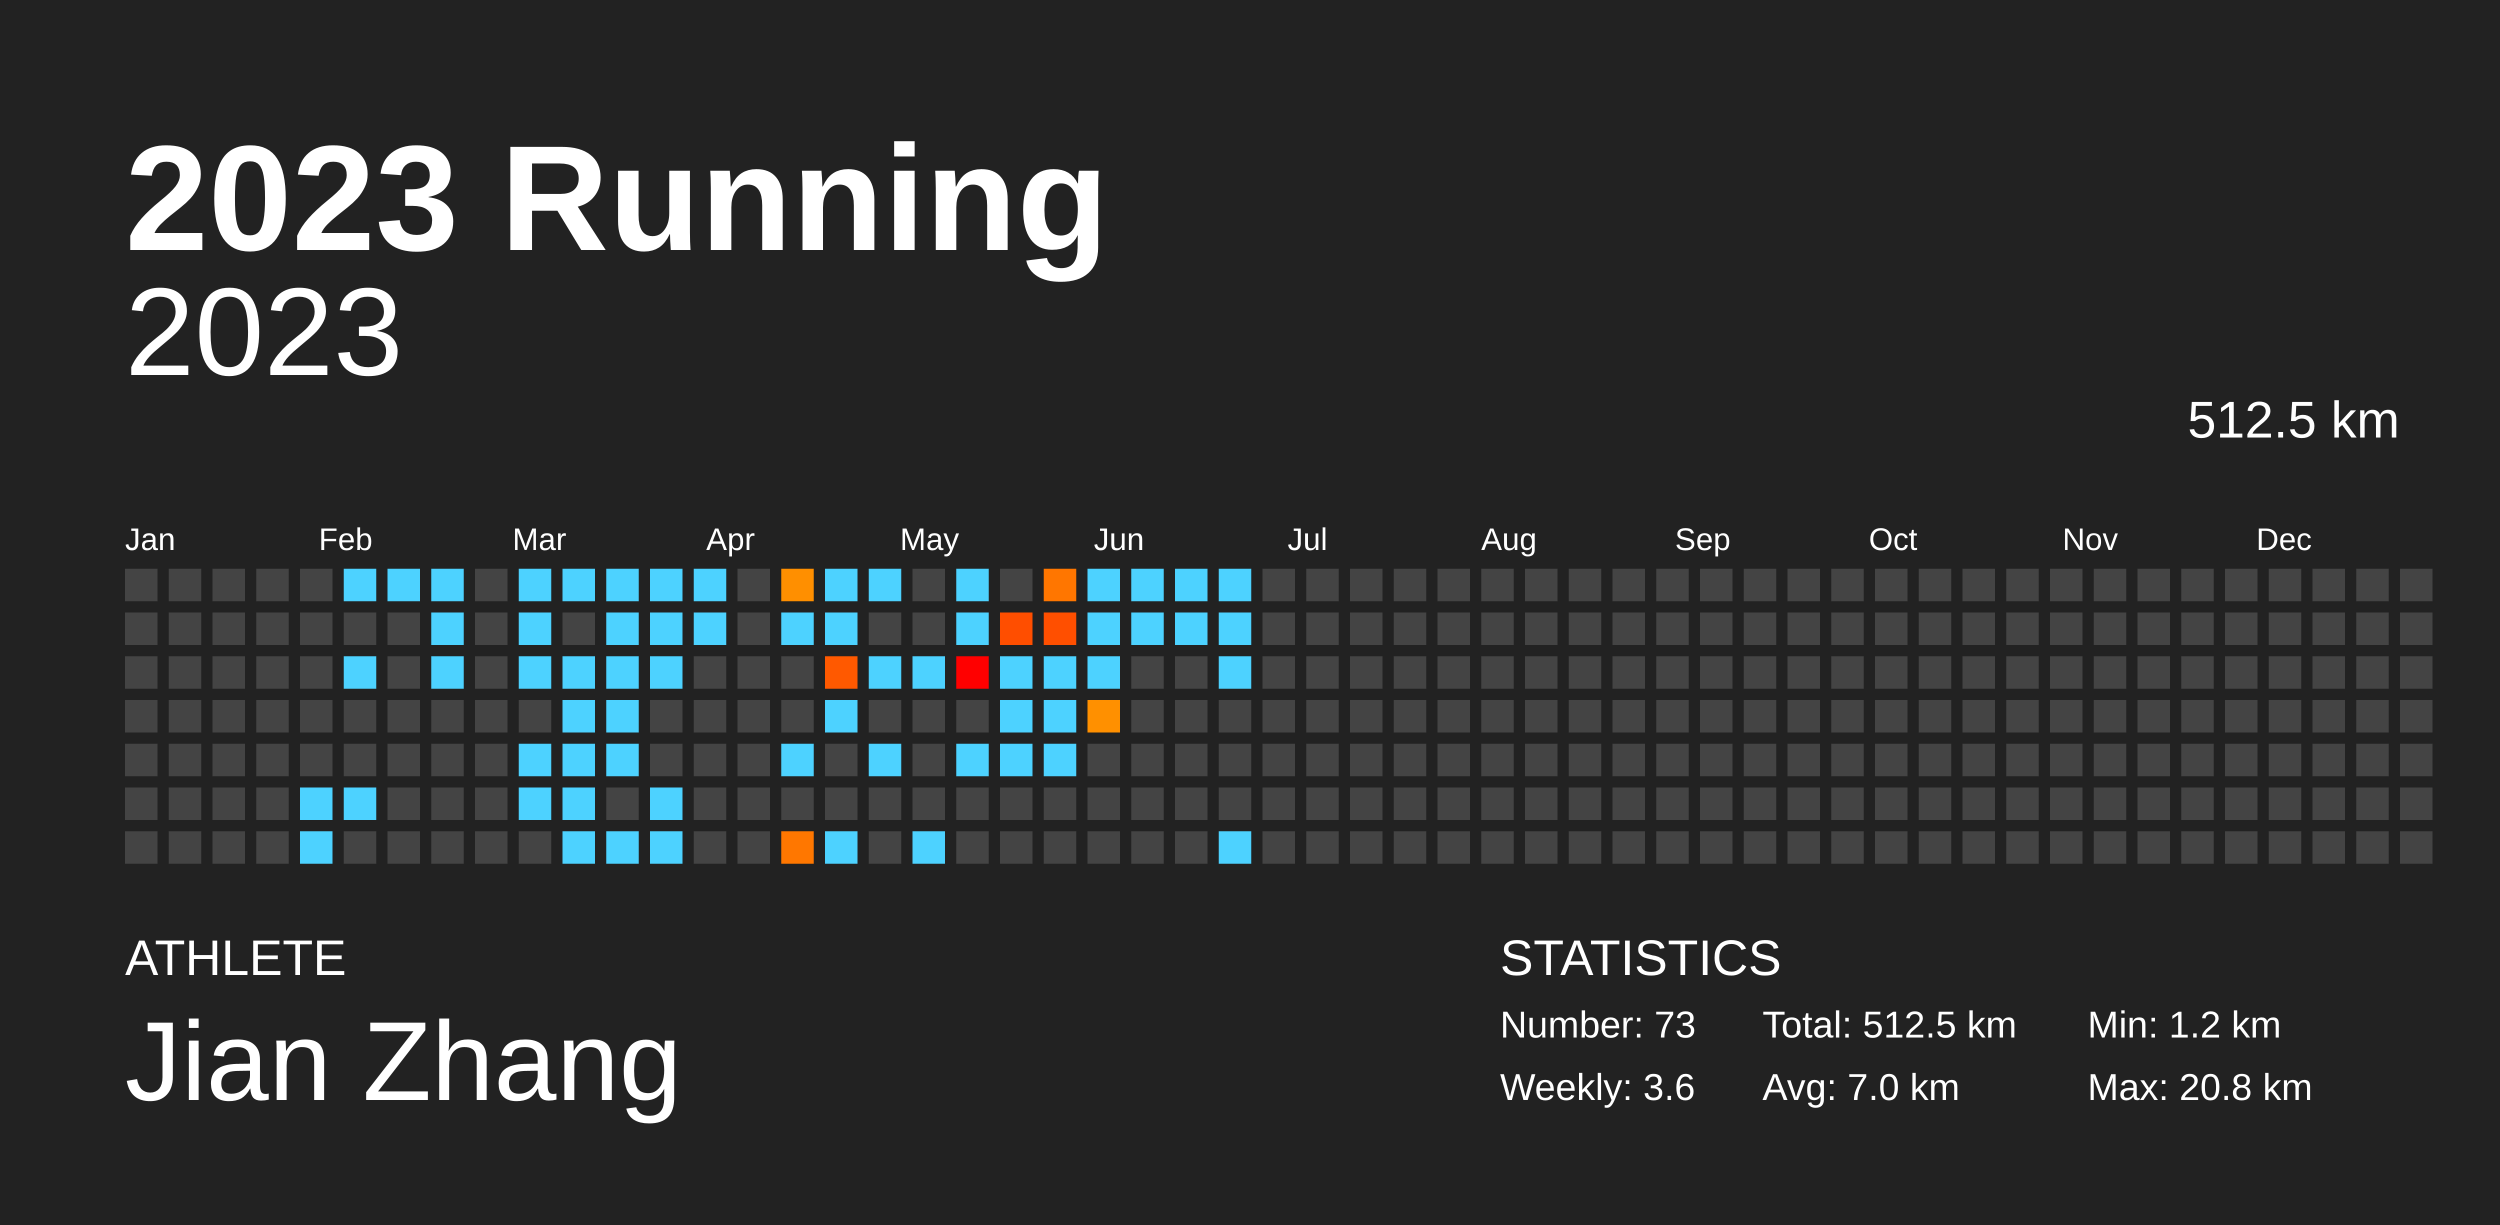
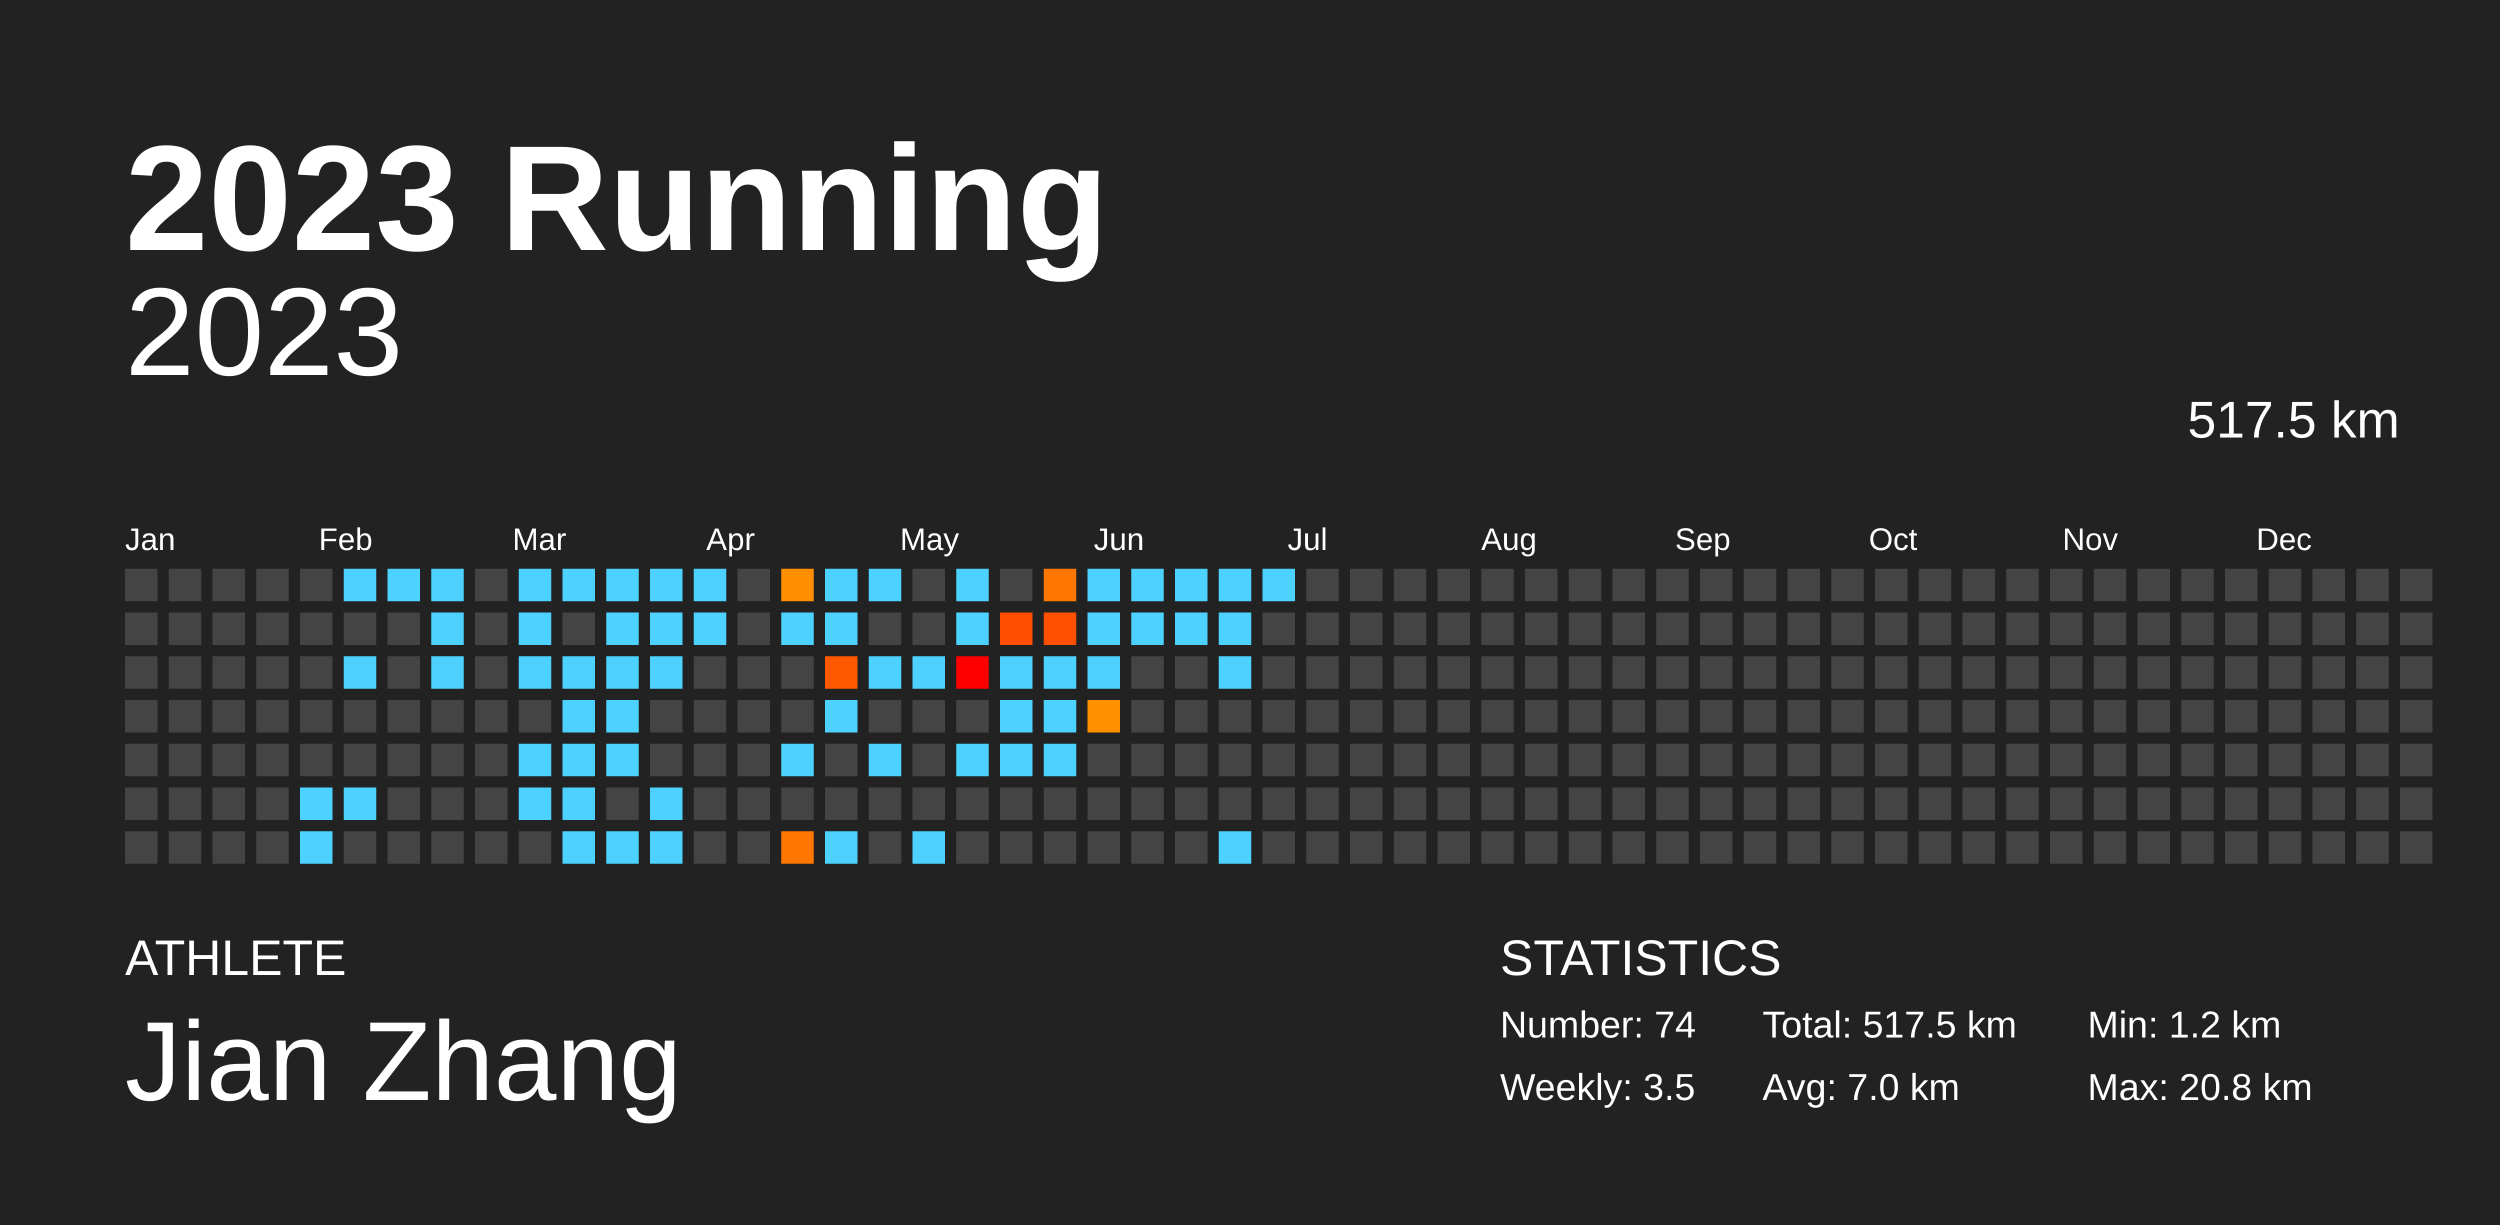
<svg xmlns="http://www.w3.org/2000/svg" baseProfile="full" height="98mm" version="1.1" viewBox="0,0,200,98" width="200mm">
  <defs />
  <rect fill="#222222" height="98" width="200" x="0" y="0" />
  <text fill="#FFFFFF" style="font-size:12px; font-family:Arial; font-weight:bold;" x="10" y="20">2023 Running</text>
  <text fill="#FFFFFF" style="font-size:4px; font-family:Arial" x="10" y="78">ATHLETE</text>
  <text fill="#FFFFFF" style="font-size:9px; font-family:Arial" x="10" y="88">Jian Zhang</text>
  <text fill="#FFFFFF" style="font-size:4px; font-family:Arial" x="120" y="78">STATISTICS</text>
-   <text fill="#FFFFFF" style="font-size:3px; font-family:Arial" x="120" y="83">Number: 73</text>
-   <text fill="#FFFFFF" style="font-size:3px; font-family:Arial" x="120" y="88">Weekly: 3.6</text>
-   <text fill="#FFFFFF" style="font-size:3px; font-family:Arial" x="141" y="83">Total: 512.5 km</text>
+   <text fill="#FFFFFF" style="font-size:3px; font-family:Arial" x="120" y="83">Number: 74</text>
+   <text fill="#FFFFFF" style="font-size:3px; font-family:Arial" x="120" y="88">Weekly: 3.5</text>
+   <text fill="#FFFFFF" style="font-size:3px; font-family:Arial" x="141" y="83">Total: 517.5 km</text>
  <text fill="#FFFFFF" style="font-size:3px; font-family:Arial" x="141" y="88">Avg: 7.0 km</text>
  <text fill="#FFFFFF" style="font-size:3px; font-family:Arial" x="167" y="83">Min: 1.2 km</text>
  <text fill="#FFFFFF" style="font-size:3px; font-family:Arial" x="167" y="88">Max: 20.8 km</text>
  <text alignment-baseline="hanging" fill="#FFFFFF" style="font-size:10.0px; font-family:Arial;" x="10" y="30">2023</text>
-   <text alignment-baseline="hanging" fill="#FFFFFF" style="font-size:4.125px; font-family:Arial;" x="175" y="35">512.5 km</text>
+   <text alignment-baseline="hanging" fill="#FFFFFF" style="font-size:4.125px; font-family:Arial;" x="175" y="35">517.5 km</text>
  <text fill="#FFFFFF" style="font-size:2.5px; font-family:Arial" x="10.0" y="44">Jan</text>
  <text fill="#FFFFFF" style="font-size:2.5px; font-family:Arial" x="25.5" y="44">Feb</text>
  <text fill="#FFFFFF" style="font-size:2.5px; font-family:Arial" x="41.0" y="44">Mar</text>
  <text fill="#FFFFFF" style="font-size:2.5px; font-family:Arial" x="56.5" y="44">Apr</text>
  <text fill="#FFFFFF" style="font-size:2.5px; font-family:Arial" x="72.0" y="44">May</text>
  <text fill="#FFFFFF" style="font-size:2.5px; font-family:Arial" x="87.5" y="44">Jun</text>
  <text fill="#FFFFFF" style="font-size:2.5px; font-family:Arial" x="103.0" y="44">Jul</text>
  <text fill="#FFFFFF" style="font-size:2.5px; font-family:Arial" x="118.5" y="44">Aug</text>
  <text fill="#FFFFFF" style="font-size:2.5px; font-family:Arial" x="134.0" y="44">Sep</text>
  <text fill="#FFFFFF" style="font-size:2.5px; font-family:Arial" x="149.5" y="44">Oct</text>
  <text fill="#FFFFFF" style="font-size:2.5px; font-family:Arial" x="165.0" y="44">Nov</text>
  <text fill="#FFFFFF" style="font-size:2.5px; font-family:Arial" x="180.5" y="44">Dec</text>
  <rect fill="#444444" height="2.6" width="2.6" x="10.0" y="45.5" />
  <rect fill="#444444" height="2.6" width="2.6" x="10.0" y="49.0" />
  <rect fill="#444444" height="2.6" width="2.6" x="10.0" y="52.5" />
  <rect fill="#444444" height="2.6" width="2.6" x="10.0" y="56.0" />
  <rect fill="#444444" height="2.6" width="2.6" x="10.0" y="59.5" />
  <rect fill="#444444" height="2.6" width="2.6" x="10.0" y="63.0" />
  <rect fill="#444444" height="2.6" width="2.6" x="10.0" y="66.5" />
  <rect fill="#444444" height="2.6" width="2.6" x="13.5" y="45.5" />
  <rect fill="#444444" height="2.6" width="2.6" x="13.5" y="49.0" />
  <rect fill="#444444" height="2.6" width="2.6" x="13.5" y="52.5" />
  <rect fill="#444444" height="2.6" width="2.6" x="13.5" y="56.0" />
  <rect fill="#444444" height="2.6" width="2.6" x="13.5" y="59.5" />
  <rect fill="#444444" height="2.6" width="2.6" x="13.5" y="63.0" />
  <rect fill="#444444" height="2.6" width="2.6" x="13.5" y="66.5" />
  <rect fill="#444444" height="2.6" width="2.6" x="17.0" y="45.5" />
  <rect fill="#444444" height="2.6" width="2.6" x="17.0" y="49.0" />
  <rect fill="#444444" height="2.6" width="2.6" x="17.0" y="52.5" />
  <rect fill="#444444" height="2.6" width="2.6" x="17.0" y="56.0" />
  <rect fill="#444444" height="2.6" width="2.6" x="17.0" y="59.5" />
  <rect fill="#444444" height="2.6" width="2.6" x="17.0" y="63.0" />
  <rect fill="#444444" height="2.6" width="2.6" x="17.0" y="66.5" />
  <rect fill="#444444" height="2.6" width="2.6" x="20.5" y="45.5" />
  <rect fill="#444444" height="2.6" width="2.6" x="20.5" y="49.0" />
  <rect fill="#444444" height="2.6" width="2.6" x="20.5" y="52.5" />
  <rect fill="#444444" height="2.6" width="2.6" x="20.5" y="56.0" />
  <rect fill="#444444" height="2.6" width="2.6" x="20.5" y="59.5" />
  <rect fill="#444444" height="2.6" width="2.6" x="20.5" y="63.0" />
  <rect fill="#444444" height="2.6" width="2.6" x="20.5" y="66.5" />
  <rect fill="#444444" height="2.6" width="2.6" x="24.0" y="45.5" />
  <rect fill="#444444" height="2.6" width="2.6" x="24.0" y="49.0" />
  <rect fill="#444444" height="2.6" width="2.6" x="24.0" y="52.5" />
  <rect fill="#444444" height="2.6" width="2.6" x="24.0" y="56.0" />
  <rect fill="#444444" height="2.6" width="2.6" x="24.0" y="59.5" />
  <rect fill="#4dd2ff" height="2.6" width="2.6" x="24.0" y="63.0" />
  <rect fill="#4dd2ff" height="2.6" width="2.6" x="24.0" y="66.5" />
  <rect fill="#4dd2ff" height="2.6" width="2.6" x="27.5" y="45.5" />
  <rect fill="#444444" height="2.6" width="2.6" x="27.5" y="49.0" />
  <rect fill="#4dd2ff" height="2.6" width="2.6" x="27.5" y="52.5" />
  <rect fill="#444444" height="2.6" width="2.6" x="27.5" y="56.0" />
  <rect fill="#444444" height="2.6" width="2.6" x="27.5" y="59.5" />
  <rect fill="#4dd2ff" height="2.6" width="2.6" x="27.5" y="63.0" />
  <rect fill="#444444" height="2.6" width="2.6" x="27.5" y="66.5" />
  <rect fill="#4dd2ff" height="2.6" width="2.6" x="31.0" y="45.5" />
  <rect fill="#444444" height="2.6" width="2.6" x="31.0" y="49.0" />
  <rect fill="#444444" height="2.6" width="2.6" x="31.0" y="52.5" />
  <rect fill="#444444" height="2.6" width="2.6" x="31.0" y="56.0" />
  <rect fill="#444444" height="2.6" width="2.6" x="31.0" y="59.5" />
  <rect fill="#444444" height="2.6" width="2.6" x="31.0" y="63.0" />
  <rect fill="#444444" height="2.6" width="2.6" x="31.0" y="66.5" />
  <rect fill="#4dd2ff" height="2.6" width="2.6" x="34.5" y="45.5" />
  <rect fill="#4dd2ff" height="2.6" width="2.6" x="34.5" y="49.0" />
  <rect fill="#4dd2ff" height="2.6" width="2.6" x="34.5" y="52.5" />
  <rect fill="#444444" height="2.6" width="2.6" x="34.5" y="56.0" />
  <rect fill="#444444" height="2.6" width="2.6" x="34.5" y="59.5" />
  <rect fill="#444444" height="2.6" width="2.6" x="34.5" y="63.0" />
  <rect fill="#444444" height="2.6" width="2.6" x="34.5" y="66.5" />
  <rect fill="#444444" height="2.6" width="2.6" x="38.0" y="45.5" />
  <rect fill="#444444" height="2.6" width="2.6" x="38.0" y="49.0" />
  <rect fill="#444444" height="2.6" width="2.6" x="38.0" y="52.5" />
  <rect fill="#444444" height="2.6" width="2.6" x="38.0" y="56.0" />
  <rect fill="#444444" height="2.6" width="2.6" x="38.0" y="59.5" />
  <rect fill="#444444" height="2.6" width="2.6" x="38.0" y="63.0" />
  <rect fill="#444444" height="2.6" width="2.6" x="38.0" y="66.5" />
  <rect fill="#4dd2ff" height="2.6" width="2.6" x="41.5" y="45.5" />
  <rect fill="#4dd2ff" height="2.6" width="2.6" x="41.5" y="49.0" />
  <rect fill="#4dd2ff" height="2.6" width="2.6" x="41.5" y="52.5" />
  <rect fill="#444444" height="2.6" width="2.6" x="41.5" y="56.0" />
  <rect fill="#4dd2ff" height="2.6" width="2.6" x="41.5" y="59.5" />
  <rect fill="#4dd2ff" height="2.6" width="2.6" x="41.5" y="63.0" />
  <rect fill="#444444" height="2.6" width="2.6" x="41.5" y="66.5" />
  <rect fill="#4dd2ff" height="2.6" width="2.6" x="45.0" y="45.5" />
  <rect fill="#444444" height="2.6" width="2.6" x="45.0" y="49.0" />
  <rect fill="#4dd2ff" height="2.6" width="2.6" x="45.0" y="52.5" />
  <rect fill="#4dd2ff" height="2.6" width="2.6" x="45.0" y="56.0" />
  <rect fill="#4dd2ff" height="2.6" width="2.6" x="45.0" y="59.5" />
  <rect fill="#4dd2ff" height="2.6" width="2.6" x="45.0" y="63.0" />
  <rect fill="#4dd2ff" height="2.6" width="2.6" x="45.0" y="66.5" />
  <rect fill="#4dd2ff" height="2.6" width="2.6" x="48.5" y="45.5" />
  <rect fill="#4dd2ff" height="2.6" width="2.6" x="48.5" y="49.0" />
  <rect fill="#4dd2ff" height="2.6" width="2.6" x="48.5" y="52.5" />
  <rect fill="#4dd2ff" height="2.6" width="2.6" x="48.5" y="56.0" />
  <rect fill="#4dd2ff" height="2.6" width="2.6" x="48.5" y="59.5" />
  <rect fill="#444444" height="2.6" width="2.6" x="48.5" y="63.0" />
  <rect fill="#4dd2ff" height="2.6" width="2.6" x="48.5" y="66.5" />
  <rect fill="#4dd2ff" height="2.6" width="2.6" x="52.0" y="45.5" />
  <rect fill="#4dd2ff" height="2.6" width="2.6" x="52.0" y="49.0" />
  <rect fill="#4dd2ff" height="2.6" width="2.6" x="52.0" y="52.5" />
  <rect fill="#444444" height="2.6" width="2.6" x="52.0" y="56.0" />
  <rect fill="#444444" height="2.6" width="2.6" x="52.0" y="59.5" />
  <rect fill="#4dd2ff" height="2.6" width="2.6" x="52.0" y="63.0" />
  <rect fill="#4dd2ff" height="2.6" width="2.6" x="52.0" y="66.5" />
  <rect fill="#4dd2ff" height="2.6" width="2.6" x="55.5" y="45.5" />
  <rect fill="#4dd2ff" height="2.6" width="2.6" x="55.5" y="49.0" />
  <rect fill="#444444" height="2.6" width="2.6" x="55.5" y="52.5" />
  <rect fill="#444444" height="2.6" width="2.6" x="55.5" y="56.0" />
  <rect fill="#444444" height="2.6" width="2.6" x="55.5" y="59.5" />
  <rect fill="#444444" height="2.6" width="2.6" x="55.5" y="63.0" />
  <rect fill="#444444" height="2.6" width="2.6" x="55.5" y="66.5" />
  <rect fill="#444444" height="2.6" width="2.6" x="59.0" y="45.5" />
  <rect fill="#444444" height="2.6" width="2.6" x="59.0" y="49.0" />
  <rect fill="#444444" height="2.6" width="2.6" x="59.0" y="52.5" />
  <rect fill="#444444" height="2.6" width="2.6" x="59.0" y="56.0" />
  <rect fill="#444444" height="2.6" width="2.6" x="59.0" y="59.5" />
  <rect fill="#444444" height="2.6" width="2.6" x="59.0" y="63.0" />
  <rect fill="#444444" height="2.6" width="2.6" x="59.0" y="66.5" />
  <rect fill="#ff8f00" height="2.6" width="2.6" x="62.5" y="45.5" />
  <rect fill="#4dd2ff" height="2.6" width="2.6" x="62.5" y="49.0" />
  <rect fill="#444444" height="2.6" width="2.6" x="62.5" y="52.5" />
  <rect fill="#444444" height="2.6" width="2.6" x="62.5" y="56.0" />
  <rect fill="#4dd2ff" height="2.6" width="2.6" x="62.5" y="59.5" />
  <rect fill="#444444" height="2.6" width="2.6" x="62.5" y="63.0" />
  <rect fill="#ff7700" height="2.6" width="2.6" x="62.5" y="66.5" />
  <rect fill="#4dd2ff" height="2.6" width="2.6" x="66.0" y="45.5" />
  <rect fill="#4dd2ff" height="2.6" width="2.6" x="66.0" y="49.0" />
  <rect fill="#ff5900" height="2.6" width="2.6" x="66.0" y="52.5" />
  <rect fill="#4dd2ff" height="2.6" width="2.6" x="66.0" y="56.0" />
  <rect fill="#444444" height="2.6" width="2.6" x="66.0" y="59.5" />
  <rect fill="#444444" height="2.6" width="2.6" x="66.0" y="63.0" />
  <rect fill="#4dd2ff" height="2.6" width="2.6" x="66.0" y="66.5" />
  <rect fill="#4dd2ff" height="2.6" width="2.6" x="69.5" y="45.5" />
  <rect fill="#444444" height="2.6" width="2.6" x="69.5" y="49.0" />
  <rect fill="#4dd2ff" height="2.6" width="2.6" x="69.5" y="52.5" />
  <rect fill="#444444" height="2.6" width="2.6" x="69.5" y="56.0" />
  <rect fill="#4dd2ff" height="2.6" width="2.6" x="69.5" y="59.5" />
  <rect fill="#444444" height="2.6" width="2.6" x="69.5" y="63.0" />
  <rect fill="#444444" height="2.6" width="2.6" x="69.5" y="66.5" />
  <rect fill="#444444" height="2.6" width="2.6" x="73.0" y="45.5" />
  <rect fill="#444444" height="2.6" width="2.6" x="73.0" y="49.0" />
  <rect fill="#4dd2ff" height="2.6" width="2.6" x="73.0" y="52.5" />
  <rect fill="#444444" height="2.6" width="2.6" x="73.0" y="56.0" />
  <rect fill="#444444" height="2.6" width="2.6" x="73.0" y="59.5" />
  <rect fill="#444444" height="2.6" width="2.6" x="73.0" y="63.0" />
  <rect fill="#4dd2ff" height="2.6" width="2.6" x="73.0" y="66.5" />
  <rect fill="#4dd2ff" height="2.6" width="2.6" x="76.5" y="45.5" />
  <rect fill="#4dd2ff" height="2.6" width="2.6" x="76.5" y="49.0" />
  <rect fill="red" height="2.6" width="2.6" x="76.5" y="52.5" />
  <rect fill="#444444" height="2.6" width="2.6" x="76.5" y="56.0" />
  <rect fill="#4dd2ff" height="2.6" width="2.6" x="76.5" y="59.5" />
  <rect fill="#444444" height="2.6" width="2.6" x="76.5" y="63.0" />
  <rect fill="#444444" height="2.6" width="2.6" x="76.5" y="66.5" />
  <rect fill="#444444" height="2.6" width="2.6" x="80.0" y="45.5" />
  <rect fill="#ff4e00" height="2.6" width="2.6" x="80.0" y="49.0" />
  <rect fill="#4dd2ff" height="2.6" width="2.6" x="80.0" y="52.5" />
  <rect fill="#4dd2ff" height="2.6" width="2.6" x="80.0" y="56.0" />
  <rect fill="#4dd2ff" height="2.6" width="2.6" x="80.0" y="59.5" />
  <rect fill="#444444" height="2.6" width="2.6" x="80.0" y="63.0" />
  <rect fill="#444444" height="2.6" width="2.6" x="80.0" y="66.5" />
  <rect fill="#ff7600" height="2.6" width="2.6" x="83.5" y="45.5" />
  <rect fill="#ff4f00" height="2.6" width="2.6" x="83.5" y="49.0" />
  <rect fill="#4dd2ff" height="2.6" width="2.6" x="83.5" y="52.5" />
  <rect fill="#4dd2ff" height="2.6" width="2.6" x="83.5" y="56.0" />
  <rect fill="#4dd2ff" height="2.6" width="2.6" x="83.5" y="59.5" />
  <rect fill="#444444" height="2.6" width="2.6" x="83.5" y="63.0" />
  <rect fill="#444444" height="2.6" width="2.6" x="83.5" y="66.5" />
  <rect fill="#4dd2ff" height="2.6" width="2.6" x="87.0" y="45.5" />
  <rect fill="#4dd2ff" height="2.6" width="2.6" x="87.0" y="49.0" />
  <rect fill="#4dd2ff" height="2.6" width="2.6" x="87.0" y="52.5" />
  <rect fill="#ff9000" height="2.6" width="2.6" x="87.0" y="56.0" />
  <rect fill="#444444" height="2.6" width="2.6" x="87.0" y="59.5" />
  <rect fill="#444444" height="2.6" width="2.6" x="87.0" y="63.0" />
  <rect fill="#444444" height="2.6" width="2.6" x="87.0" y="66.5" />
  <rect fill="#4dd2ff" height="2.6" width="2.6" x="90.5" y="45.5" />
  <rect fill="#4dd2ff" height="2.6" width="2.6" x="90.5" y="49.0" />
  <rect fill="#444444" height="2.6" width="2.6" x="90.5" y="52.5" />
  <rect fill="#444444" height="2.6" width="2.6" x="90.5" y="56.0" />
  <rect fill="#444444" height="2.6" width="2.6" x="90.5" y="59.5" />
  <rect fill="#444444" height="2.6" width="2.6" x="90.5" y="63.0" />
  <rect fill="#444444" height="2.6" width="2.6" x="90.5" y="66.5" />
  <rect fill="#4dd2ff" height="2.6" width="2.6" x="94.0" y="45.5" />
  <rect fill="#4dd2ff" height="2.6" width="2.6" x="94.0" y="49.0" />
  <rect fill="#444444" height="2.6" width="2.6" x="94.0" y="52.5" />
  <rect fill="#444444" height="2.6" width="2.6" x="94.0" y="56.0" />
  <rect fill="#444444" height="2.6" width="2.6" x="94.0" y="59.5" />
  <rect fill="#444444" height="2.6" width="2.6" x="94.0" y="63.0" />
  <rect fill="#444444" height="2.6" width="2.6" x="94.0" y="66.5" />
  <rect fill="#4dd2ff" height="2.6" width="2.6" x="97.5" y="45.5" />
  <rect fill="#4dd2ff" height="2.6" width="2.6" x="97.5" y="49.0" />
  <rect fill="#4dd2ff" height="2.6" width="2.6" x="97.5" y="52.5" />
  <rect fill="#444444" height="2.6" width="2.6" x="97.5" y="56.0" />
  <rect fill="#444444" height="2.6" width="2.6" x="97.5" y="59.5" />
  <rect fill="#444444" height="2.6" width="2.6" x="97.5" y="63.0" />
  <rect fill="#4dd2ff" height="2.6" width="2.6" x="97.5" y="66.5" />
-   <rect fill="#444444" height="2.6" width="2.6" x="101.0" y="45.5" />
+   <rect fill="#4dd2ff" height="2.6" width="2.6" x="101.0" y="45.5" />
  <rect fill="#444444" height="2.6" width="2.6" x="101.0" y="49.0" />
  <rect fill="#444444" height="2.6" width="2.6" x="101.0" y="52.5" />
  <rect fill="#444444" height="2.6" width="2.6" x="101.0" y="56.0" />
  <rect fill="#444444" height="2.6" width="2.6" x="101.0" y="59.5" />
  <rect fill="#444444" height="2.6" width="2.6" x="101.0" y="63.0" />
  <rect fill="#444444" height="2.6" width="2.6" x="101.0" y="66.5" />
  <rect fill="#444444" height="2.6" width="2.6" x="104.5" y="45.5" />
  <rect fill="#444444" height="2.6" width="2.6" x="104.5" y="49.0" />
  <rect fill="#444444" height="2.6" width="2.6" x="104.5" y="52.5" />
  <rect fill="#444444" height="2.6" width="2.6" x="104.5" y="56.0" />
  <rect fill="#444444" height="2.6" width="2.6" x="104.5" y="59.5" />
  <rect fill="#444444" height="2.6" width="2.6" x="104.5" y="63.0" />
  <rect fill="#444444" height="2.6" width="2.6" x="104.5" y="66.5" />
  <rect fill="#444444" height="2.6" width="2.6" x="108.0" y="45.5" />
  <rect fill="#444444" height="2.6" width="2.6" x="108.0" y="49.0" />
  <rect fill="#444444" height="2.6" width="2.6" x="108.0" y="52.5" />
  <rect fill="#444444" height="2.6" width="2.6" x="108.0" y="56.0" />
  <rect fill="#444444" height="2.6" width="2.6" x="108.0" y="59.5" />
  <rect fill="#444444" height="2.6" width="2.6" x="108.0" y="63.0" />
  <rect fill="#444444" height="2.6" width="2.6" x="108.0" y="66.5" />
  <rect fill="#444444" height="2.6" width="2.6" x="111.5" y="45.5" />
  <rect fill="#444444" height="2.6" width="2.6" x="111.5" y="49.0" />
  <rect fill="#444444" height="2.6" width="2.6" x="111.5" y="52.5" />
  <rect fill="#444444" height="2.6" width="2.6" x="111.5" y="56.0" />
  <rect fill="#444444" height="2.6" width="2.6" x="111.5" y="59.5" />
  <rect fill="#444444" height="2.6" width="2.6" x="111.5" y="63.0" />
  <rect fill="#444444" height="2.6" width="2.6" x="111.5" y="66.5" />
  <rect fill="#444444" height="2.6" width="2.6" x="115.0" y="45.5" />
  <rect fill="#444444" height="2.6" width="2.6" x="115.0" y="49.0" />
  <rect fill="#444444" height="2.6" width="2.6" x="115.0" y="52.5" />
  <rect fill="#444444" height="2.6" width="2.6" x="115.0" y="56.0" />
  <rect fill="#444444" height="2.6" width="2.6" x="115.0" y="59.5" />
  <rect fill="#444444" height="2.6" width="2.6" x="115.0" y="63.0" />
  <rect fill="#444444" height="2.6" width="2.6" x="115.0" y="66.5" />
  <rect fill="#444444" height="2.6" width="2.6" x="118.5" y="45.5" />
  <rect fill="#444444" height="2.6" width="2.6" x="118.5" y="49.0" />
  <rect fill="#444444" height="2.6" width="2.6" x="118.5" y="52.5" />
  <rect fill="#444444" height="2.6" width="2.6" x="118.5" y="56.0" />
  <rect fill="#444444" height="2.6" width="2.6" x="118.5" y="59.5" />
  <rect fill="#444444" height="2.6" width="2.6" x="118.5" y="63.0" />
  <rect fill="#444444" height="2.6" width="2.6" x="118.5" y="66.5" />
  <rect fill="#444444" height="2.6" width="2.6" x="122.0" y="45.5" />
  <rect fill="#444444" height="2.6" width="2.6" x="122.0" y="49.0" />
  <rect fill="#444444" height="2.6" width="2.6" x="122.0" y="52.5" />
  <rect fill="#444444" height="2.6" width="2.6" x="122.0" y="56.0" />
  <rect fill="#444444" height="2.6" width="2.6" x="122.0" y="59.5" />
  <rect fill="#444444" height="2.6" width="2.6" x="122.0" y="63.0" />
  <rect fill="#444444" height="2.6" width="2.6" x="122.0" y="66.5" />
  <rect fill="#444444" height="2.6" width="2.6" x="125.5" y="45.5" />
  <rect fill="#444444" height="2.6" width="2.6" x="125.5" y="49.0" />
  <rect fill="#444444" height="2.6" width="2.6" x="125.5" y="52.5" />
  <rect fill="#444444" height="2.6" width="2.6" x="125.5" y="56.0" />
  <rect fill="#444444" height="2.6" width="2.6" x="125.5" y="59.5" />
  <rect fill="#444444" height="2.6" width="2.6" x="125.5" y="63.0" />
  <rect fill="#444444" height="2.6" width="2.6" x="125.5" y="66.5" />
  <rect fill="#444444" height="2.6" width="2.6" x="129.0" y="45.5" />
  <rect fill="#444444" height="2.6" width="2.6" x="129.0" y="49.0" />
  <rect fill="#444444" height="2.6" width="2.6" x="129.0" y="52.5" />
  <rect fill="#444444" height="2.6" width="2.6" x="129.0" y="56.0" />
  <rect fill="#444444" height="2.6" width="2.6" x="129.0" y="59.5" />
  <rect fill="#444444" height="2.6" width="2.6" x="129.0" y="63.0" />
  <rect fill="#444444" height="2.6" width="2.6" x="129.0" y="66.5" />
  <rect fill="#444444" height="2.6" width="2.6" x="132.5" y="45.5" />
  <rect fill="#444444" height="2.6" width="2.6" x="132.5" y="49.0" />
  <rect fill="#444444" height="2.6" width="2.6" x="132.5" y="52.5" />
  <rect fill="#444444" height="2.6" width="2.6" x="132.5" y="56.0" />
  <rect fill="#444444" height="2.6" width="2.6" x="132.5" y="59.5" />
  <rect fill="#444444" height="2.6" width="2.6" x="132.5" y="63.0" />
  <rect fill="#444444" height="2.6" width="2.6" x="132.5" y="66.5" />
  <rect fill="#444444" height="2.6" width="2.6" x="136.0" y="45.5" />
  <rect fill="#444444" height="2.6" width="2.6" x="136.0" y="49.0" />
  <rect fill="#444444" height="2.6" width="2.6" x="136.0" y="52.5" />
  <rect fill="#444444" height="2.6" width="2.6" x="136.0" y="56.0" />
  <rect fill="#444444" height="2.6" width="2.6" x="136.0" y="59.5" />
  <rect fill="#444444" height="2.6" width="2.6" x="136.0" y="63.0" />
  <rect fill="#444444" height="2.6" width="2.6" x="136.0" y="66.5" />
  <rect fill="#444444" height="2.6" width="2.6" x="139.5" y="45.5" />
  <rect fill="#444444" height="2.6" width="2.6" x="139.5" y="49.0" />
  <rect fill="#444444" height="2.6" width="2.6" x="139.5" y="52.5" />
  <rect fill="#444444" height="2.6" width="2.6" x="139.5" y="56.0" />
  <rect fill="#444444" height="2.6" width="2.6" x="139.5" y="59.5" />
  <rect fill="#444444" height="2.6" width="2.6" x="139.5" y="63.0" />
  <rect fill="#444444" height="2.6" width="2.6" x="139.5" y="66.5" />
  <rect fill="#444444" height="2.6" width="2.6" x="143.0" y="45.5" />
  <rect fill="#444444" height="2.6" width="2.6" x="143.0" y="49.0" />
  <rect fill="#444444" height="2.6" width="2.6" x="143.0" y="52.5" />
  <rect fill="#444444" height="2.6" width="2.6" x="143.0" y="56.0" />
  <rect fill="#444444" height="2.6" width="2.6" x="143.0" y="59.5" />
  <rect fill="#444444" height="2.6" width="2.6" x="143.0" y="63.0" />
  <rect fill="#444444" height="2.6" width="2.6" x="143.0" y="66.5" />
  <rect fill="#444444" height="2.6" width="2.6" x="146.5" y="45.5" />
  <rect fill="#444444" height="2.6" width="2.6" x="146.5" y="49.0" />
  <rect fill="#444444" height="2.6" width="2.6" x="146.5" y="52.5" />
  <rect fill="#444444" height="2.6" width="2.6" x="146.5" y="56.0" />
  <rect fill="#444444" height="2.6" width="2.6" x="146.5" y="59.5" />
  <rect fill="#444444" height="2.6" width="2.6" x="146.5" y="63.0" />
  <rect fill="#444444" height="2.6" width="2.6" x="146.5" y="66.5" />
  <rect fill="#444444" height="2.6" width="2.6" x="150.0" y="45.5" />
  <rect fill="#444444" height="2.6" width="2.6" x="150.0" y="49.0" />
  <rect fill="#444444" height="2.6" width="2.6" x="150.0" y="52.5" />
  <rect fill="#444444" height="2.6" width="2.6" x="150.0" y="56.0" />
  <rect fill="#444444" height="2.6" width="2.6" x="150.0" y="59.5" />
  <rect fill="#444444" height="2.6" width="2.6" x="150.0" y="63.0" />
  <rect fill="#444444" height="2.6" width="2.6" x="150.0" y="66.5" />
  <rect fill="#444444" height="2.6" width="2.6" x="153.5" y="45.5" />
  <rect fill="#444444" height="2.6" width="2.6" x="153.5" y="49.0" />
  <rect fill="#444444" height="2.6" width="2.6" x="153.5" y="52.5" />
  <rect fill="#444444" height="2.6" width="2.6" x="153.5" y="56.0" />
  <rect fill="#444444" height="2.6" width="2.6" x="153.5" y="59.5" />
  <rect fill="#444444" height="2.6" width="2.6" x="153.5" y="63.0" />
  <rect fill="#444444" height="2.6" width="2.6" x="153.5" y="66.5" />
  <rect fill="#444444" height="2.6" width="2.6" x="157.0" y="45.5" />
  <rect fill="#444444" height="2.6" width="2.6" x="157.0" y="49.0" />
  <rect fill="#444444" height="2.6" width="2.6" x="157.0" y="52.5" />
  <rect fill="#444444" height="2.6" width="2.6" x="157.0" y="56.0" />
  <rect fill="#444444" height="2.6" width="2.6" x="157.0" y="59.5" />
  <rect fill="#444444" height="2.6" width="2.6" x="157.0" y="63.0" />
  <rect fill="#444444" height="2.6" width="2.6" x="157.0" y="66.5" />
  <rect fill="#444444" height="2.6" width="2.6" x="160.5" y="45.5" />
  <rect fill="#444444" height="2.6" width="2.6" x="160.5" y="49.0" />
  <rect fill="#444444" height="2.6" width="2.6" x="160.5" y="52.5" />
  <rect fill="#444444" height="2.6" width="2.6" x="160.5" y="56.0" />
  <rect fill="#444444" height="2.6" width="2.6" x="160.5" y="59.5" />
  <rect fill="#444444" height="2.6" width="2.6" x="160.5" y="63.0" />
  <rect fill="#444444" height="2.6" width="2.6" x="160.5" y="66.5" />
  <rect fill="#444444" height="2.6" width="2.6" x="164.0" y="45.5" />
  <rect fill="#444444" height="2.6" width="2.6" x="164.0" y="49.0" />
  <rect fill="#444444" height="2.6" width="2.6" x="164.0" y="52.5" />
  <rect fill="#444444" height="2.6" width="2.6" x="164.0" y="56.0" />
  <rect fill="#444444" height="2.6" width="2.6" x="164.0" y="59.5" />
  <rect fill="#444444" height="2.6" width="2.6" x="164.0" y="63.0" />
  <rect fill="#444444" height="2.6" width="2.6" x="164.0" y="66.5" />
  <rect fill="#444444" height="2.6" width="2.6" x="167.5" y="45.5" />
  <rect fill="#444444" height="2.6" width="2.6" x="167.5" y="49.0" />
  <rect fill="#444444" height="2.6" width="2.6" x="167.5" y="52.5" />
  <rect fill="#444444" height="2.6" width="2.6" x="167.5" y="56.0" />
  <rect fill="#444444" height="2.6" width="2.6" x="167.5" y="59.5" />
  <rect fill="#444444" height="2.6" width="2.6" x="167.5" y="63.0" />
  <rect fill="#444444" height="2.6" width="2.6" x="167.5" y="66.5" />
  <rect fill="#444444" height="2.6" width="2.6" x="171.0" y="45.5" />
  <rect fill="#444444" height="2.6" width="2.6" x="171.0" y="49.0" />
  <rect fill="#444444" height="2.6" width="2.6" x="171.0" y="52.5" />
  <rect fill="#444444" height="2.6" width="2.6" x="171.0" y="56.0" />
  <rect fill="#444444" height="2.6" width="2.6" x="171.0" y="59.5" />
  <rect fill="#444444" height="2.6" width="2.6" x="171.0" y="63.0" />
  <rect fill="#444444" height="2.6" width="2.6" x="171.0" y="66.5" />
  <rect fill="#444444" height="2.6" width="2.6" x="174.5" y="45.5" />
  <rect fill="#444444" height="2.6" width="2.6" x="174.5" y="49.0" />
  <rect fill="#444444" height="2.6" width="2.6" x="174.5" y="52.5" />
  <rect fill="#444444" height="2.6" width="2.6" x="174.5" y="56.0" />
  <rect fill="#444444" height="2.6" width="2.6" x="174.5" y="59.5" />
  <rect fill="#444444" height="2.6" width="2.6" x="174.5" y="63.0" />
  <rect fill="#444444" height="2.6" width="2.6" x="174.5" y="66.5" />
  <rect fill="#444444" height="2.6" width="2.6" x="178.0" y="45.5" />
  <rect fill="#444444" height="2.6" width="2.6" x="178.0" y="49.0" />
  <rect fill="#444444" height="2.6" width="2.6" x="178.0" y="52.5" />
  <rect fill="#444444" height="2.6" width="2.6" x="178.0" y="56.0" />
  <rect fill="#444444" height="2.6" width="2.6" x="178.0" y="59.5" />
  <rect fill="#444444" height="2.6" width="2.6" x="178.0" y="63.0" />
  <rect fill="#444444" height="2.6" width="2.6" x="178.0" y="66.5" />
  <rect fill="#444444" height="2.6" width="2.6" x="181.5" y="45.5" />
  <rect fill="#444444" height="2.6" width="2.6" x="181.5" y="49.0" />
  <rect fill="#444444" height="2.6" width="2.6" x="181.5" y="52.5" />
  <rect fill="#444444" height="2.6" width="2.6" x="181.5" y="56.0" />
  <rect fill="#444444" height="2.6" width="2.6" x="181.5" y="59.5" />
  <rect fill="#444444" height="2.6" width="2.6" x="181.5" y="63.0" />
  <rect fill="#444444" height="2.6" width="2.6" x="181.5" y="66.5" />
  <rect fill="#444444" height="2.6" width="2.6" x="185.0" y="45.5" />
  <rect fill="#444444" height="2.6" width="2.6" x="185.0" y="49.0" />
  <rect fill="#444444" height="2.6" width="2.6" x="185.0" y="52.5" />
  <rect fill="#444444" height="2.6" width="2.6" x="185.0" y="56.0" />
  <rect fill="#444444" height="2.6" width="2.6" x="185.0" y="59.5" />
  <rect fill="#444444" height="2.6" width="2.6" x="185.0" y="63.0" />
  <rect fill="#444444" height="2.6" width="2.6" x="185.0" y="66.5" />
  <rect fill="#444444" height="2.6" width="2.6" x="188.5" y="45.5" />
  <rect fill="#444444" height="2.6" width="2.6" x="188.5" y="49.0" />
  <rect fill="#444444" height="2.6" width="2.6" x="188.5" y="52.5" />
  <rect fill="#444444" height="2.6" width="2.6" x="188.5" y="56.0" />
  <rect fill="#444444" height="2.6" width="2.6" x="188.5" y="59.5" />
  <rect fill="#444444" height="2.6" width="2.6" x="188.5" y="63.0" />
  <rect fill="#444444" height="2.6" width="2.6" x="188.5" y="66.5" />
  <rect fill="#444444" height="2.6" width="2.6" x="192.0" y="45.5" />
  <rect fill="#444444" height="2.6" width="2.6" x="192.0" y="49.0" />
  <rect fill="#444444" height="2.6" width="2.6" x="192.0" y="52.5" />
  <rect fill="#444444" height="2.6" width="2.6" x="192.0" y="56.0" />
  <rect fill="#444444" height="2.6" width="2.6" x="192.0" y="59.5" />
  <rect fill="#444444" height="2.6" width="2.6" x="192.0" y="63.0" />
  <rect fill="#444444" height="2.6" width="2.6" x="192.0" y="66.5" />
</svg>
